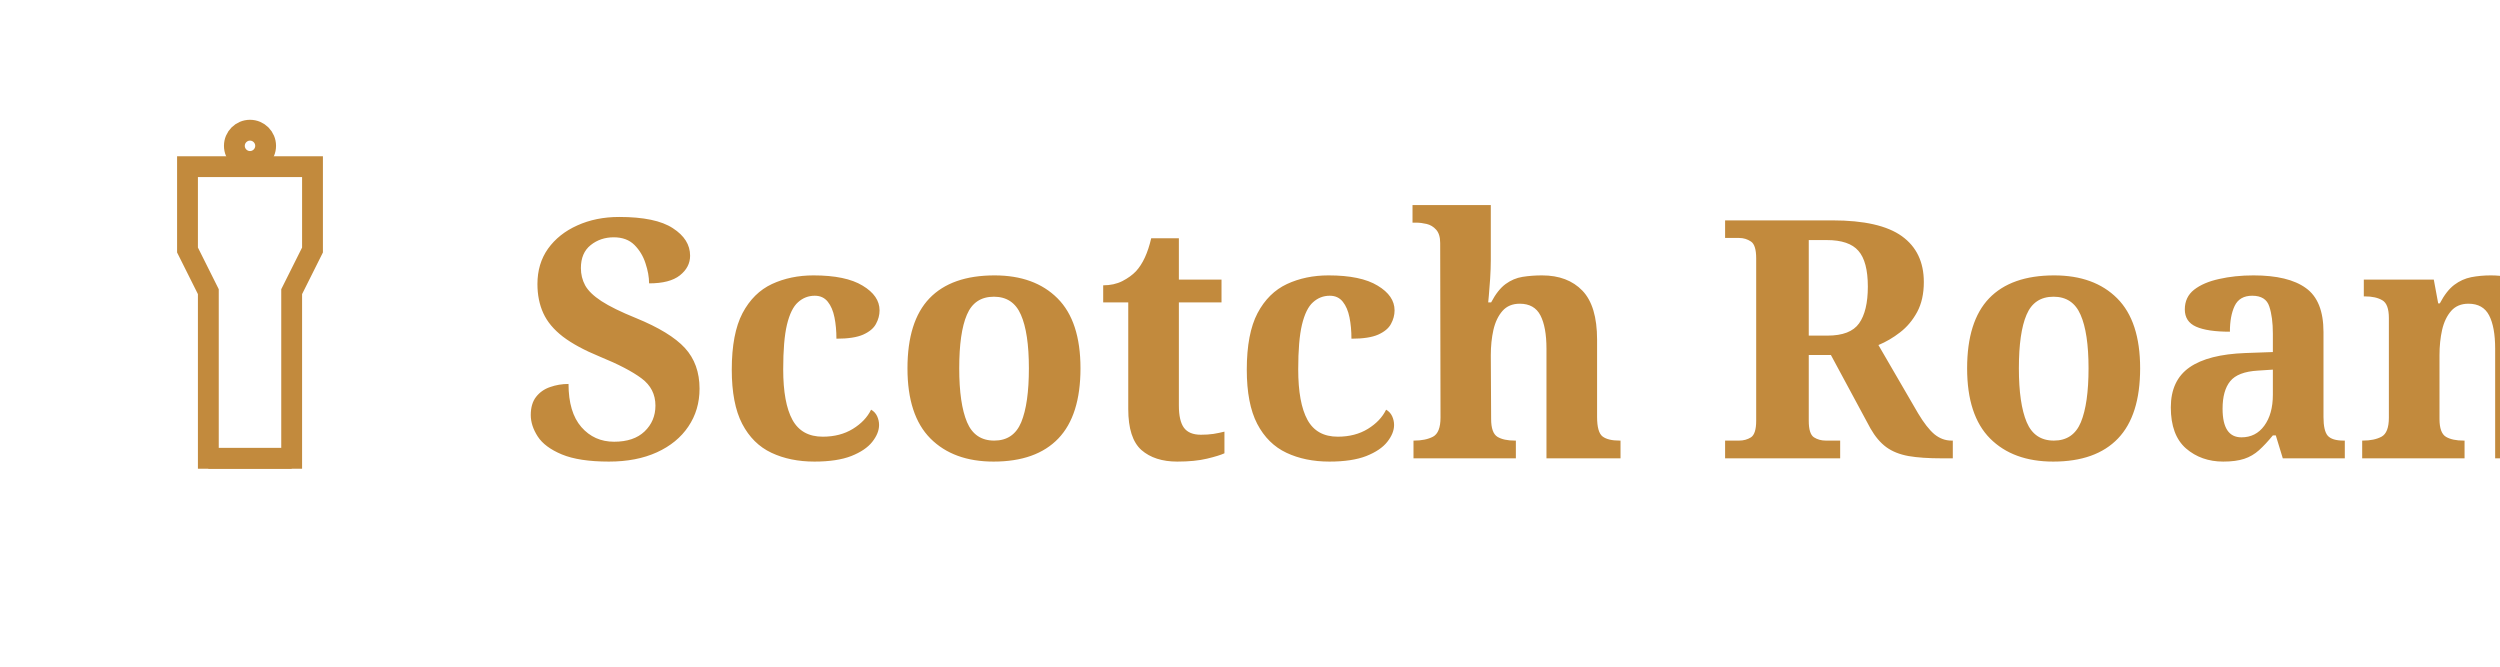
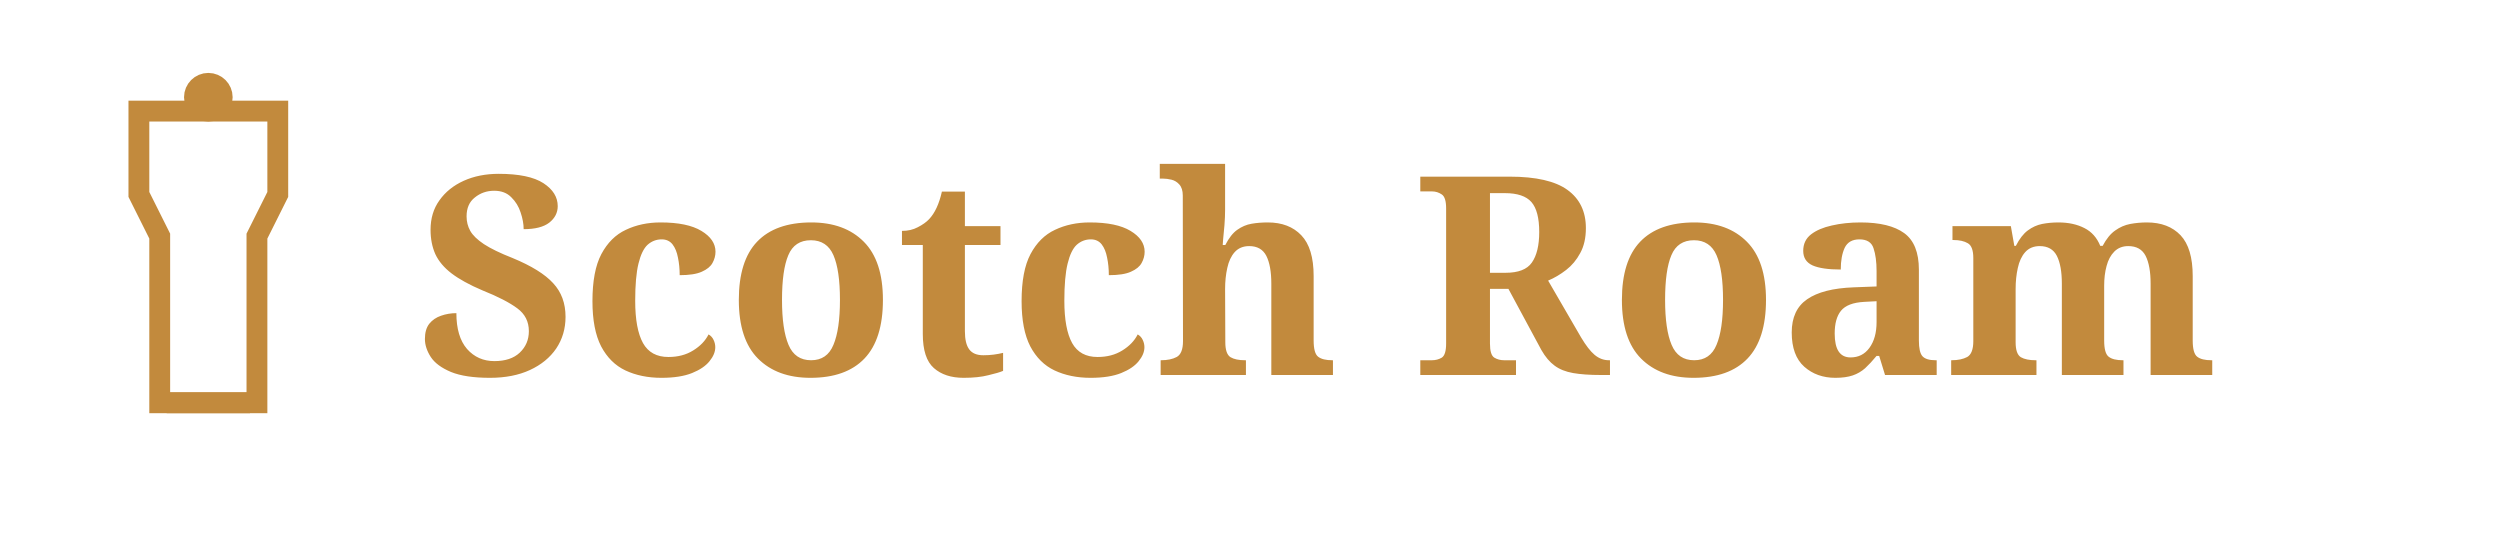
- <svg xmlns="http://www.w3.org/2000/svg" viewBox="0 0 240 64" role="img" aria-label="Scotch Roam">
+ <svg xmlns="http://www.w3.org/2000/svg" viewBox="0 0 180 40" role="img" aria-label="Scotch Roam">
  <style>text{font-family:'Fraunces',Georgia,serif;fill:#C28A3D}</style>
-   <text x="50" y="44" font-size="32" font-weight="600">Scotch Roam</text>
-   <g stroke="#C28A3D" stroke-width="2" fill="none" transform="translate(8,12)">
-     <path d="M10 4h12v8l-2 4v16h-8V16l-2-4V4Z" />
-     <path d="M12 32h8" />
-     <circle cx="16" cy="2" r="1.5" />
+   <g stroke="#C28A3D" stroke-width="1.5" fill="none" transform="translate(4,6)">
+     <path d="M6 2h10v6l-1.5 3v12h-7V11L6 8V2Z" />
+     <path d="M8 23h6" />
+     <circle cx="11" cy="1" r="1" fill="#C28A3D" />
  </g>
+   <text x="30" y="27" font-size="20" font-weight="600">Scotch Roam</text>
</svg>
